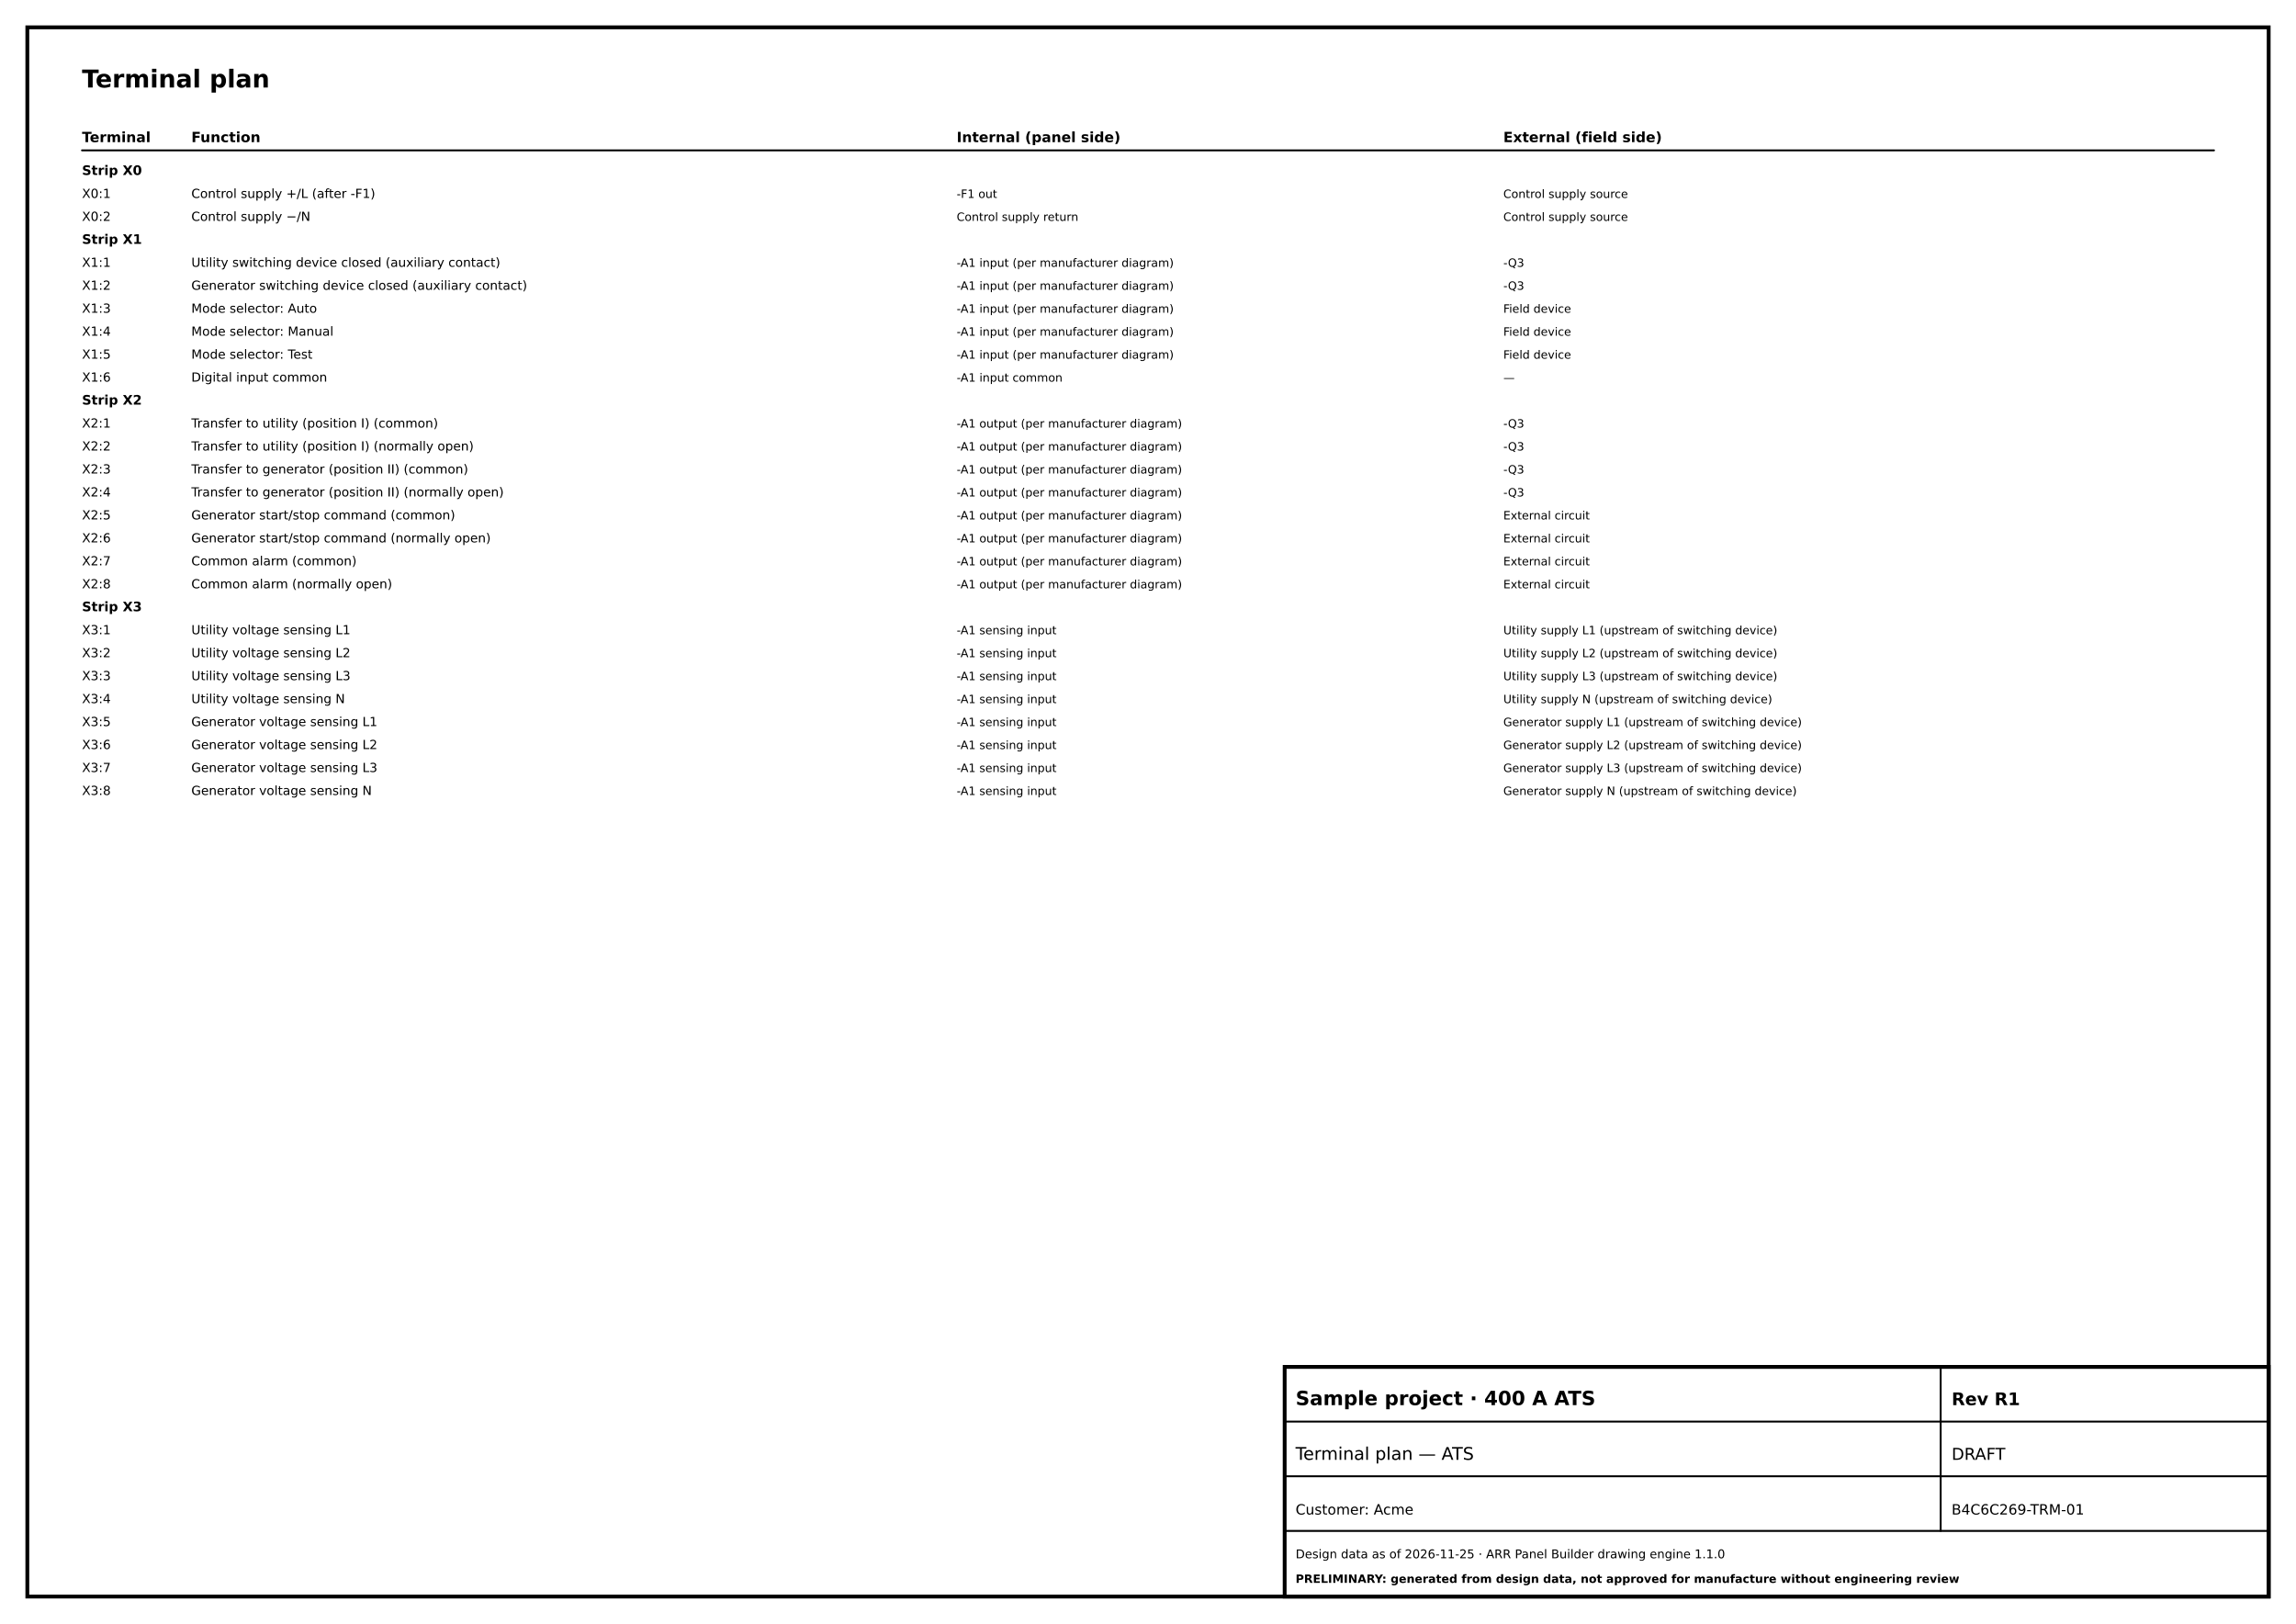
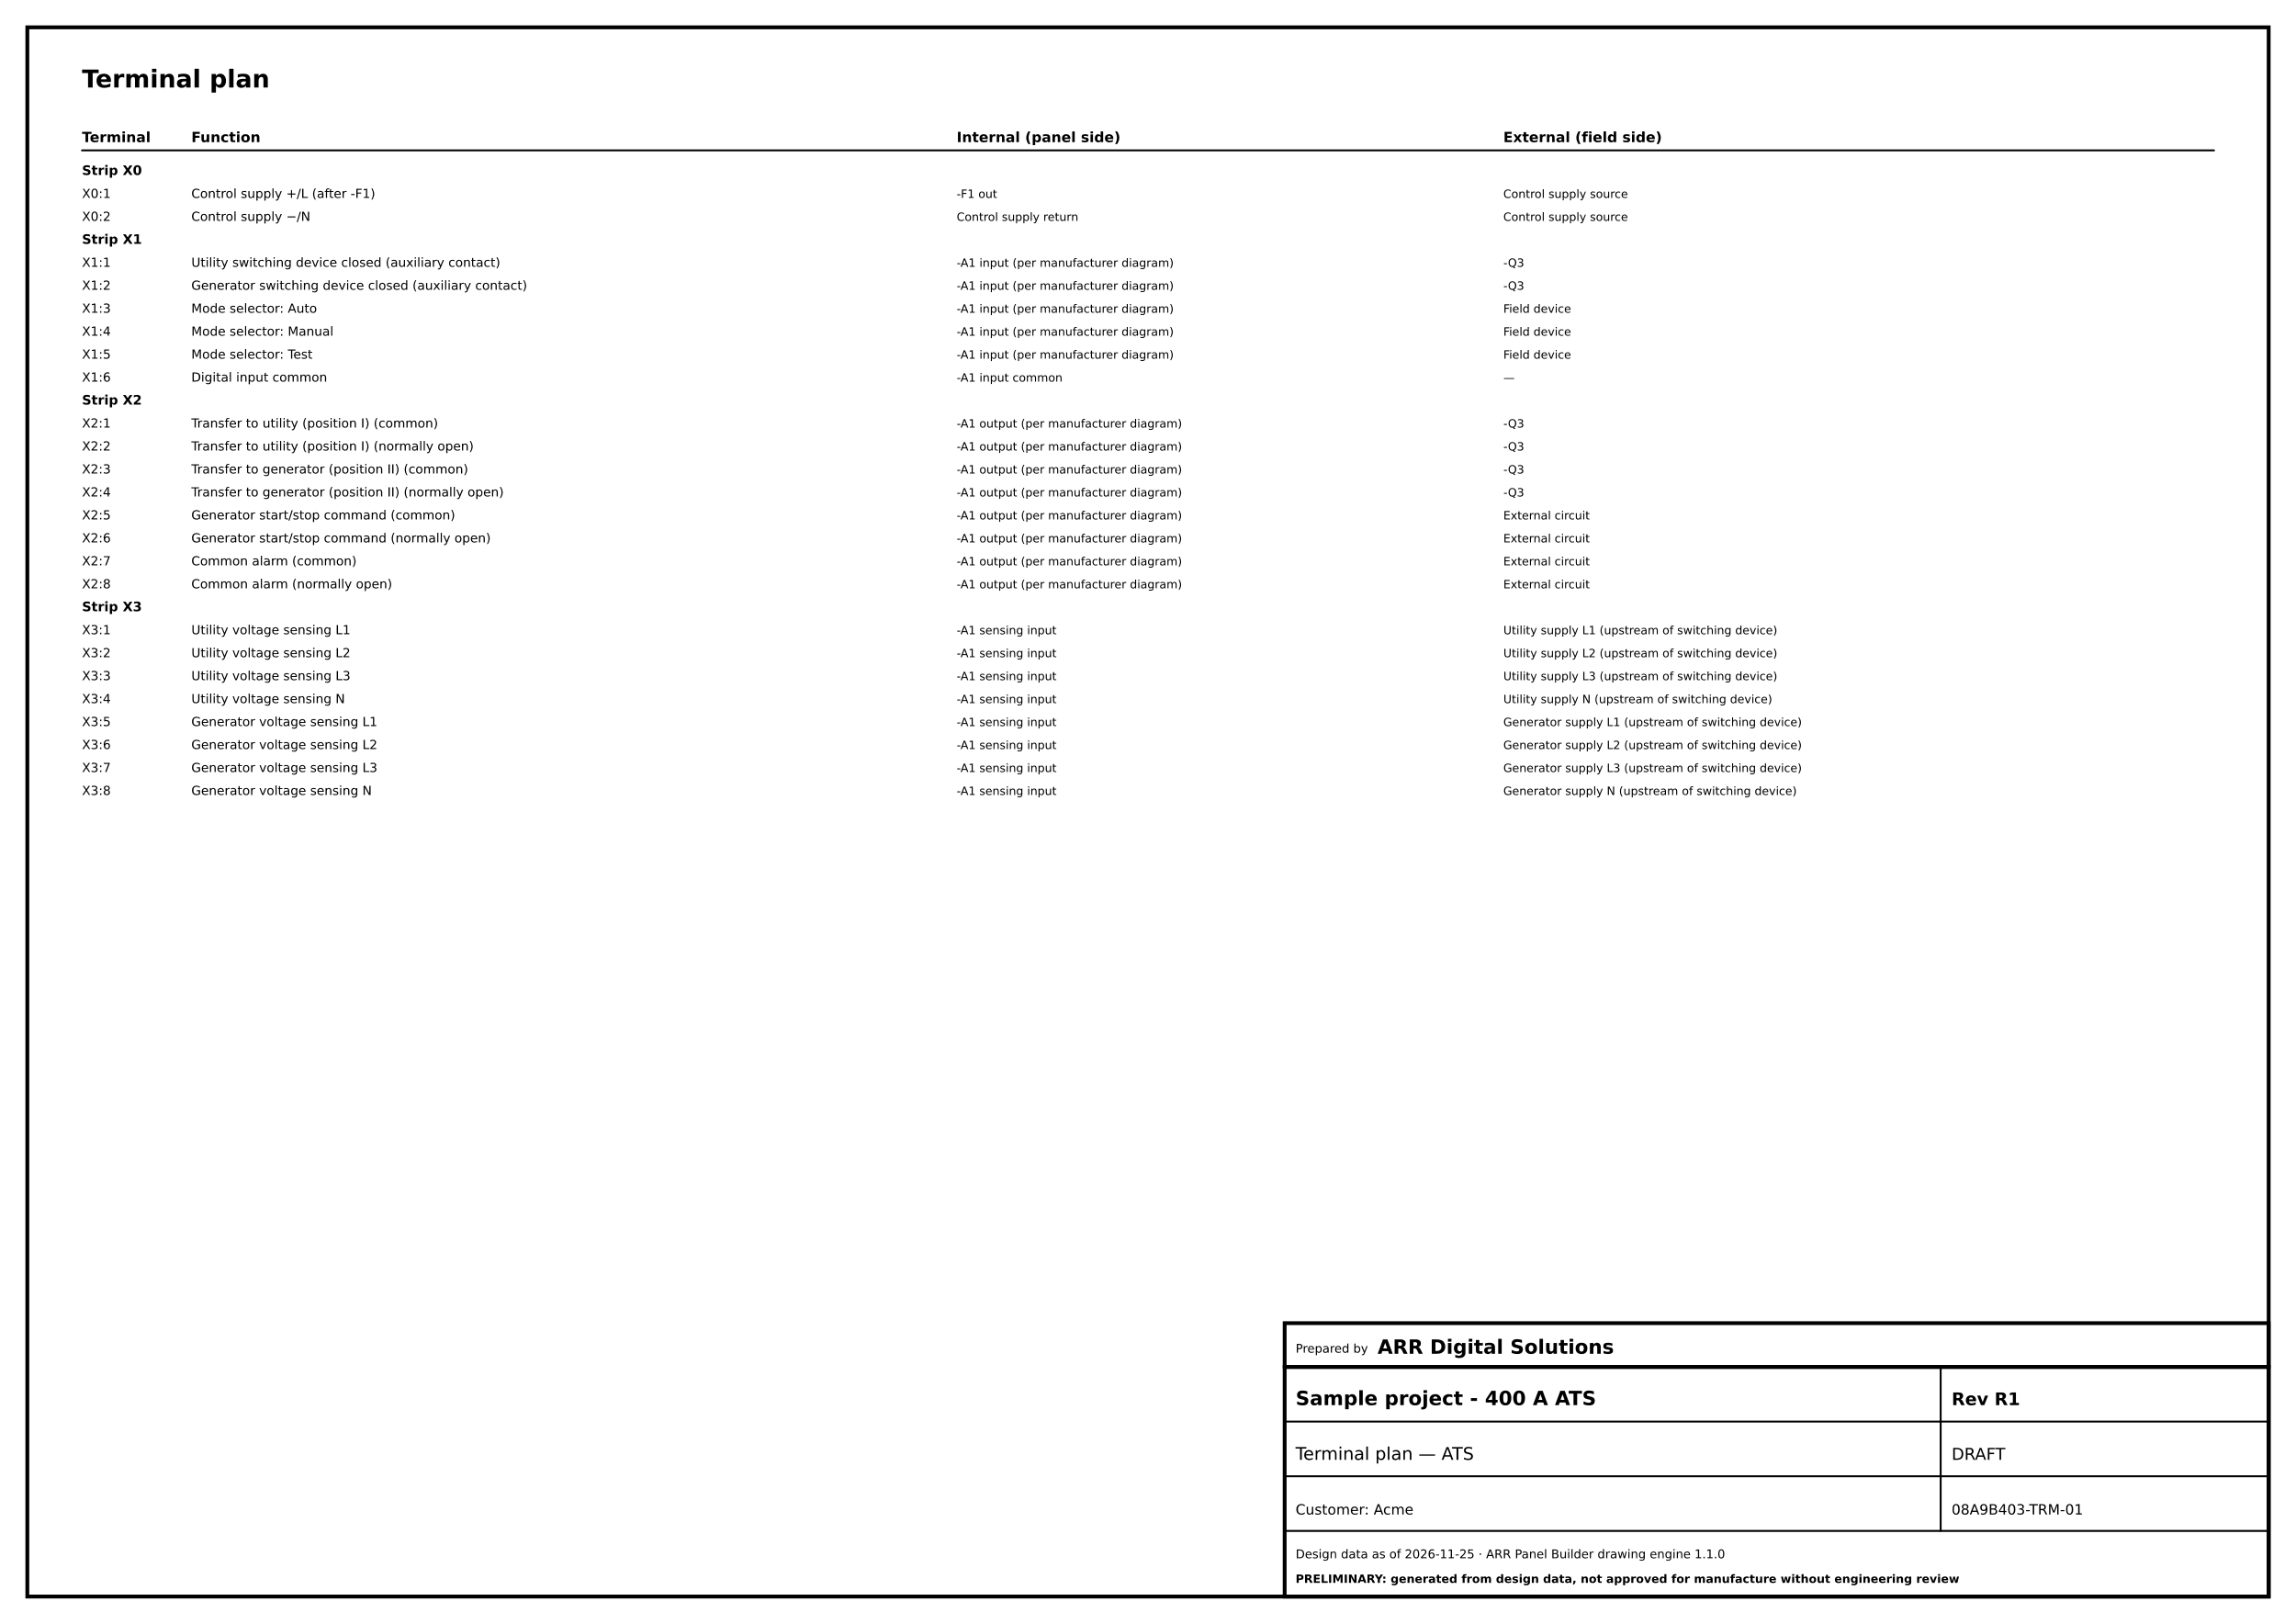
<svg xmlns="http://www.w3.org/2000/svg" viewBox="0 0 420 297" width="420mm" height="297mm" font-family="DejaVu Sans, Arial, sans-serif">
  <g stroke="currentColor" fill="none" stroke-linecap="round" class="drawing">
    <style>text{fill:currentColor;stroke:none}</style>
    <rect x="5" y="5" width="410" height="287" stroke-width="0.7" fill="none" />
    <g class="title-block">
+       <rect x="235" y="242" width="180" height="8" stroke-width="0.7" fill="none" />
+       <text x="237" y="247.4" font-size="2.2" text-anchor="start">Prepared by</text>
+       <text x="252" y="247.6" font-size="3.6" text-anchor="start" font-weight="bold" class="company">ARR Digital Solutions</text>
      <rect x="235" y="250" width="180" height="42" stroke-width="0.7" fill="none" />
      <line x1="235" y1="260" x2="415" y2="260" stroke-width="0.35" />
      <line x1="235" y1="270" x2="415" y2="270" stroke-width="0.35" />
      <line x1="235" y1="280" x2="415" y2="280" stroke-width="0.35" />
      <line x1="355" y1="250" x2="355" y2="280" stroke-width="0.35" />
-       <text x="237" y="257" font-size="3.6" text-anchor="start" font-weight="bold">Sample project · 400 A ATS</text>
+       <text x="237" y="257" font-size="3.6" text-anchor="start" font-weight="bold">Sample project - 400 A ATS</text>
      <text x="357" y="257" font-size="3.2" text-anchor="start" font-weight="bold">Rev R1</text>
      <text x="237" y="267" font-size="3.2" text-anchor="start">Terminal plan — ATS</text>
      <text x="357" y="267" font-size="3" text-anchor="start">DRAFT</text>
      <text x="237" y="277" font-size="2.6" text-anchor="start">Customer: Acme</text>
-       <text x="357" y="277" font-size="2.6" text-anchor="start">B4C6C269-TRM-01</text>
+       <text x="357" y="277" font-size="2.6" text-anchor="start">08A9B403-TRM-01</text>
      <text x="237" y="285" font-size="2.2" text-anchor="start">Design data as of 2026-11-25 · ARR Panel Builder drawing engine 1.1.0</text>
      <text x="237" y="289.5" font-size="2.1" text-anchor="start" font-weight="bold">PRELIMINARY: generated from design data, not approved for manufacture without engineering review</text>
    </g>
    <text x="15" y="16" font-size="4.5" text-anchor="start" font-weight="bold">Terminal plan</text>
    <g class="terminal-table">
      <text x="15" y="26" font-size="2.6" text-anchor="start" font-weight="bold">Terminal</text>
      <text x="35" y="26" font-size="2.6" text-anchor="start" font-weight="bold">Function</text>
      <text x="175" y="26" font-size="2.6" text-anchor="start" font-weight="bold">Internal (panel side)</text>
      <text x="275" y="26" font-size="2.6" text-anchor="start" font-weight="bold">External (field side)</text>
      <line x1="15" y1="27.5" x2="405" y2="27.5" stroke-width="0.35" />
      <text x="15" y="32" font-size="2.4" text-anchor="start" font-weight="bold">Strip X0</text>
      <g class="terminal" data-terminal="X0:1" data-signal="SUPPLY+">
        <text x="15" y="36.2" font-size="2.3" text-anchor="start">X0:1</text>
        <text x="35" y="36.2" font-size="2.3" text-anchor="start">Control supply +/L (after -F1)</text>
        <text x="175" y="36.2" font-size="2.1" text-anchor="start">-F1 out</text>
        <text x="275" y="36.2" font-size="2.1" text-anchor="start">Control supply source</text>
      </g>
      <g class="terminal" data-terminal="X0:2" data-signal="SUPPLY-">
        <text x="15" y="40.4" font-size="2.3" text-anchor="start">X0:2</text>
        <text x="35" y="40.4" font-size="2.3" text-anchor="start">Control supply −/N</text>
        <text x="175" y="40.4" font-size="2.1" text-anchor="start">Control supply return</text>
        <text x="275" y="40.4" font-size="2.1" text-anchor="start">Control supply source</text>
      </g>
      <text x="15" y="44.6" font-size="2.4" text-anchor="start" font-weight="bold">Strip X1</text>
      <g class="terminal" data-terminal="X1:1" data-signal="DI-S1-CLOSED">
        <text x="15" y="48.8" font-size="2.3" text-anchor="start">X1:1</text>
        <text x="35" y="48.8" font-size="2.3" text-anchor="start">Utility switching device closed (auxiliary contact)</text>
        <text x="175" y="48.8" font-size="2.1" text-anchor="start">-A1 input (per manufacturer diagram)</text>
        <text x="275" y="48.8" font-size="2.1" text-anchor="start">-Q3</text>
      </g>
      <g class="terminal" data-terminal="X1:2" data-signal="DI-S2-CLOSED">
        <text x="15" y="53" font-size="2.3" text-anchor="start">X1:2</text>
        <text x="35" y="53" font-size="2.3" text-anchor="start">Generator switching device closed (auxiliary contact)</text>
        <text x="175" y="53" font-size="2.1" text-anchor="start">-A1 input (per manufacturer diagram)</text>
        <text x="275" y="53" font-size="2.1" text-anchor="start">-Q3</text>
      </g>
      <g class="terminal" data-terminal="X1:3" data-signal="DI-MODE-AUTO">
        <text x="15" y="57.2" font-size="2.3" text-anchor="start">X1:3</text>
        <text x="35" y="57.2" font-size="2.3" text-anchor="start">Mode selector: Auto</text>
        <text x="175" y="57.2" font-size="2.1" text-anchor="start">-A1 input (per manufacturer diagram)</text>
        <text x="275" y="57.2" font-size="2.1" text-anchor="start">Field device</text>
      </g>
      <g class="terminal" data-terminal="X1:4" data-signal="DI-MODE-MAN">
        <text x="15" y="61.4" font-size="2.3" text-anchor="start">X1:4</text>
        <text x="35" y="61.4" font-size="2.3" text-anchor="start">Mode selector: Manual</text>
        <text x="175" y="61.4" font-size="2.1" text-anchor="start">-A1 input (per manufacturer diagram)</text>
        <text x="275" y="61.4" font-size="2.1" text-anchor="start">Field device</text>
      </g>
      <g class="terminal" data-terminal="X1:5" data-signal="DI-MODE-TEST">
        <text x="15" y="65.6" font-size="2.3" text-anchor="start">X1:5</text>
        <text x="35" y="65.6" font-size="2.3" text-anchor="start">Mode selector: Test</text>
        <text x="175" y="65.6" font-size="2.1" text-anchor="start">-A1 input (per manufacturer diagram)</text>
        <text x="275" y="65.6" font-size="2.1" text-anchor="start">Field device</text>
      </g>
      <g class="terminal" data-terminal="X1:6" data-signal="DI-COM">
        <text x="15" y="69.8" font-size="2.3" text-anchor="start">X1:6</text>
        <text x="35" y="69.8" font-size="2.3" text-anchor="start">Digital input common</text>
        <text x="175" y="69.8" font-size="2.1" text-anchor="start">-A1 input common</text>
        <text x="275" y="69.8" font-size="2.1" text-anchor="start">—</text>
      </g>
      <text x="15" y="74" font-size="2.4" text-anchor="start" font-weight="bold">Strip X2</text>
      <g class="terminal" data-terminal="X2:1" data-signal="DO-S1-CLOSE-C">
        <text x="15" y="78.2" font-size="2.3" text-anchor="start">X2:1</text>
        <text x="35" y="78.2" font-size="2.3" text-anchor="start">Transfer to utility (position I) (common)</text>
        <text x="175" y="78.2" font-size="2.1" text-anchor="start">-A1 output (per manufacturer diagram)</text>
        <text x="275" y="78.2" font-size="2.1" text-anchor="start">-Q3</text>
      </g>
      <g class="terminal" data-terminal="X2:2" data-signal="DO-S1-CLOSE-NO">
        <text x="15" y="82.4" font-size="2.3" text-anchor="start">X2:2</text>
        <text x="35" y="82.4" font-size="2.3" text-anchor="start">Transfer to utility (position I) (normally open)</text>
        <text x="175" y="82.4" font-size="2.1" text-anchor="start">-A1 output (per manufacturer diagram)</text>
        <text x="275" y="82.4" font-size="2.1" text-anchor="start">-Q3</text>
      </g>
      <g class="terminal" data-terminal="X2:3" data-signal="DO-S2-CLOSE-C">
        <text x="15" y="86.6" font-size="2.3" text-anchor="start">X2:3</text>
        <text x="35" y="86.6" font-size="2.3" text-anchor="start">Transfer to generator (position II) (common)</text>
        <text x="175" y="86.6" font-size="2.1" text-anchor="start">-A1 output (per manufacturer diagram)</text>
        <text x="275" y="86.6" font-size="2.1" text-anchor="start">-Q3</text>
      </g>
      <g class="terminal" data-terminal="X2:4" data-signal="DO-S2-CLOSE-NO">
        <text x="15" y="90.8" font-size="2.3" text-anchor="start">X2:4</text>
        <text x="35" y="90.8" font-size="2.3" text-anchor="start">Transfer to generator (position II) (normally open)</text>
        <text x="175" y="90.8" font-size="2.1" text-anchor="start">-A1 output (per manufacturer diagram)</text>
        <text x="275" y="90.8" font-size="2.1" text-anchor="start">-Q3</text>
      </g>
      <g class="terminal" data-terminal="X2:5" data-signal="DO-GEN-START-C">
        <text x="15" y="95" font-size="2.3" text-anchor="start">X2:5</text>
        <text x="35" y="95" font-size="2.3" text-anchor="start">Generator start/stop command (common)</text>
        <text x="175" y="95" font-size="2.1" text-anchor="start">-A1 output (per manufacturer diagram)</text>
        <text x="275" y="95" font-size="2.1" text-anchor="start">External circuit</text>
      </g>
      <g class="terminal" data-terminal="X2:6" data-signal="DO-GEN-START-NO">
        <text x="15" y="99.2" font-size="2.3" text-anchor="start">X2:6</text>
        <text x="35" y="99.2" font-size="2.3" text-anchor="start">Generator start/stop command (normally open)</text>
        <text x="175" y="99.2" font-size="2.1" text-anchor="start">-A1 output (per manufacturer diagram)</text>
        <text x="275" y="99.2" font-size="2.1" text-anchor="start">External circuit</text>
      </g>
      <g class="terminal" data-terminal="X2:7" data-signal="DO-ALARM-C">
        <text x="15" y="103.4" font-size="2.3" text-anchor="start">X2:7</text>
        <text x="35" y="103.4" font-size="2.3" text-anchor="start">Common alarm (common)</text>
        <text x="175" y="103.4" font-size="2.1" text-anchor="start">-A1 output (per manufacturer diagram)</text>
        <text x="275" y="103.4" font-size="2.1" text-anchor="start">External circuit</text>
      </g>
      <g class="terminal" data-terminal="X2:8" data-signal="DO-ALARM-NO">
        <text x="15" y="107.6" font-size="2.3" text-anchor="start">X2:8</text>
        <text x="35" y="107.6" font-size="2.3" text-anchor="start">Common alarm (normally open)</text>
        <text x="175" y="107.6" font-size="2.1" text-anchor="start">-A1 output (per manufacturer diagram)</text>
        <text x="275" y="107.6" font-size="2.1" text-anchor="start">External circuit</text>
      </g>
      <text x="15" y="111.8" font-size="2.4" text-anchor="start" font-weight="bold">Strip X3</text>
      <g class="terminal" data-terminal="X3:1" data-signal="S1-SENSE-L1">
        <text x="15" y="116" font-size="2.3" text-anchor="start">X3:1</text>
        <text x="35" y="116" font-size="2.3" text-anchor="start">Utility voltage sensing L1</text>
        <text x="175" y="116" font-size="2.1" text-anchor="start">-A1 sensing input</text>
        <text x="275" y="116" font-size="2.1" text-anchor="start">Utility supply L1 (upstream of switching device)</text>
      </g>
      <g class="terminal" data-terminal="X3:2" data-signal="S1-SENSE-L2">
        <text x="15" y="120.2" font-size="2.3" text-anchor="start">X3:2</text>
        <text x="35" y="120.2" font-size="2.3" text-anchor="start">Utility voltage sensing L2</text>
        <text x="175" y="120.2" font-size="2.1" text-anchor="start">-A1 sensing input</text>
        <text x="275" y="120.2" font-size="2.1" text-anchor="start">Utility supply L2 (upstream of switching device)</text>
      </g>
      <g class="terminal" data-terminal="X3:3" data-signal="S1-SENSE-L3">
        <text x="15" y="124.4" font-size="2.3" text-anchor="start">X3:3</text>
        <text x="35" y="124.4" font-size="2.3" text-anchor="start">Utility voltage sensing L3</text>
        <text x="175" y="124.4" font-size="2.1" text-anchor="start">-A1 sensing input</text>
        <text x="275" y="124.4" font-size="2.1" text-anchor="start">Utility supply L3 (upstream of switching device)</text>
      </g>
      <g class="terminal" data-terminal="X3:4" data-signal="S1-SENSE-N">
        <text x="15" y="128.6" font-size="2.3" text-anchor="start">X3:4</text>
        <text x="35" y="128.6" font-size="2.3" text-anchor="start">Utility voltage sensing N</text>
        <text x="175" y="128.6" font-size="2.1" text-anchor="start">-A1 sensing input</text>
        <text x="275" y="128.6" font-size="2.1" text-anchor="start">Utility supply N (upstream of switching device)</text>
      </g>
      <g class="terminal" data-terminal="X3:5" data-signal="S2-SENSE-L1">
        <text x="15" y="132.8" font-size="2.3" text-anchor="start">X3:5</text>
        <text x="35" y="132.8" font-size="2.3" text-anchor="start">Generator voltage sensing L1</text>
        <text x="175" y="132.8" font-size="2.1" text-anchor="start">-A1 sensing input</text>
        <text x="275" y="132.8" font-size="2.1" text-anchor="start">Generator supply L1 (upstream of switching device)</text>
      </g>
      <g class="terminal" data-terminal="X3:6" data-signal="S2-SENSE-L2">
        <text x="15" y="137" font-size="2.3" text-anchor="start">X3:6</text>
        <text x="35" y="137" font-size="2.3" text-anchor="start">Generator voltage sensing L2</text>
        <text x="175" y="137" font-size="2.1" text-anchor="start">-A1 sensing input</text>
        <text x="275" y="137" font-size="2.1" text-anchor="start">Generator supply L2 (upstream of switching device)</text>
      </g>
      <g class="terminal" data-terminal="X3:7" data-signal="S2-SENSE-L3">
        <text x="15" y="141.2" font-size="2.3" text-anchor="start">X3:7</text>
        <text x="35" y="141.2" font-size="2.3" text-anchor="start">Generator voltage sensing L3</text>
        <text x="175" y="141.2" font-size="2.1" text-anchor="start">-A1 sensing input</text>
        <text x="275" y="141.2" font-size="2.1" text-anchor="start">Generator supply L3 (upstream of switching device)</text>
      </g>
      <g class="terminal" data-terminal="X3:8" data-signal="S2-SENSE-N">
        <text x="15" y="145.4" font-size="2.3" text-anchor="start">X3:8</text>
        <text x="35" y="145.4" font-size="2.3" text-anchor="start">Generator voltage sensing N</text>
        <text x="175" y="145.4" font-size="2.1" text-anchor="start">-A1 sensing input</text>
        <text x="275" y="145.4" font-size="2.1" text-anchor="start">Generator supply N (upstream of switching device)</text>
      </g>
    </g>
  </g>
</svg>
